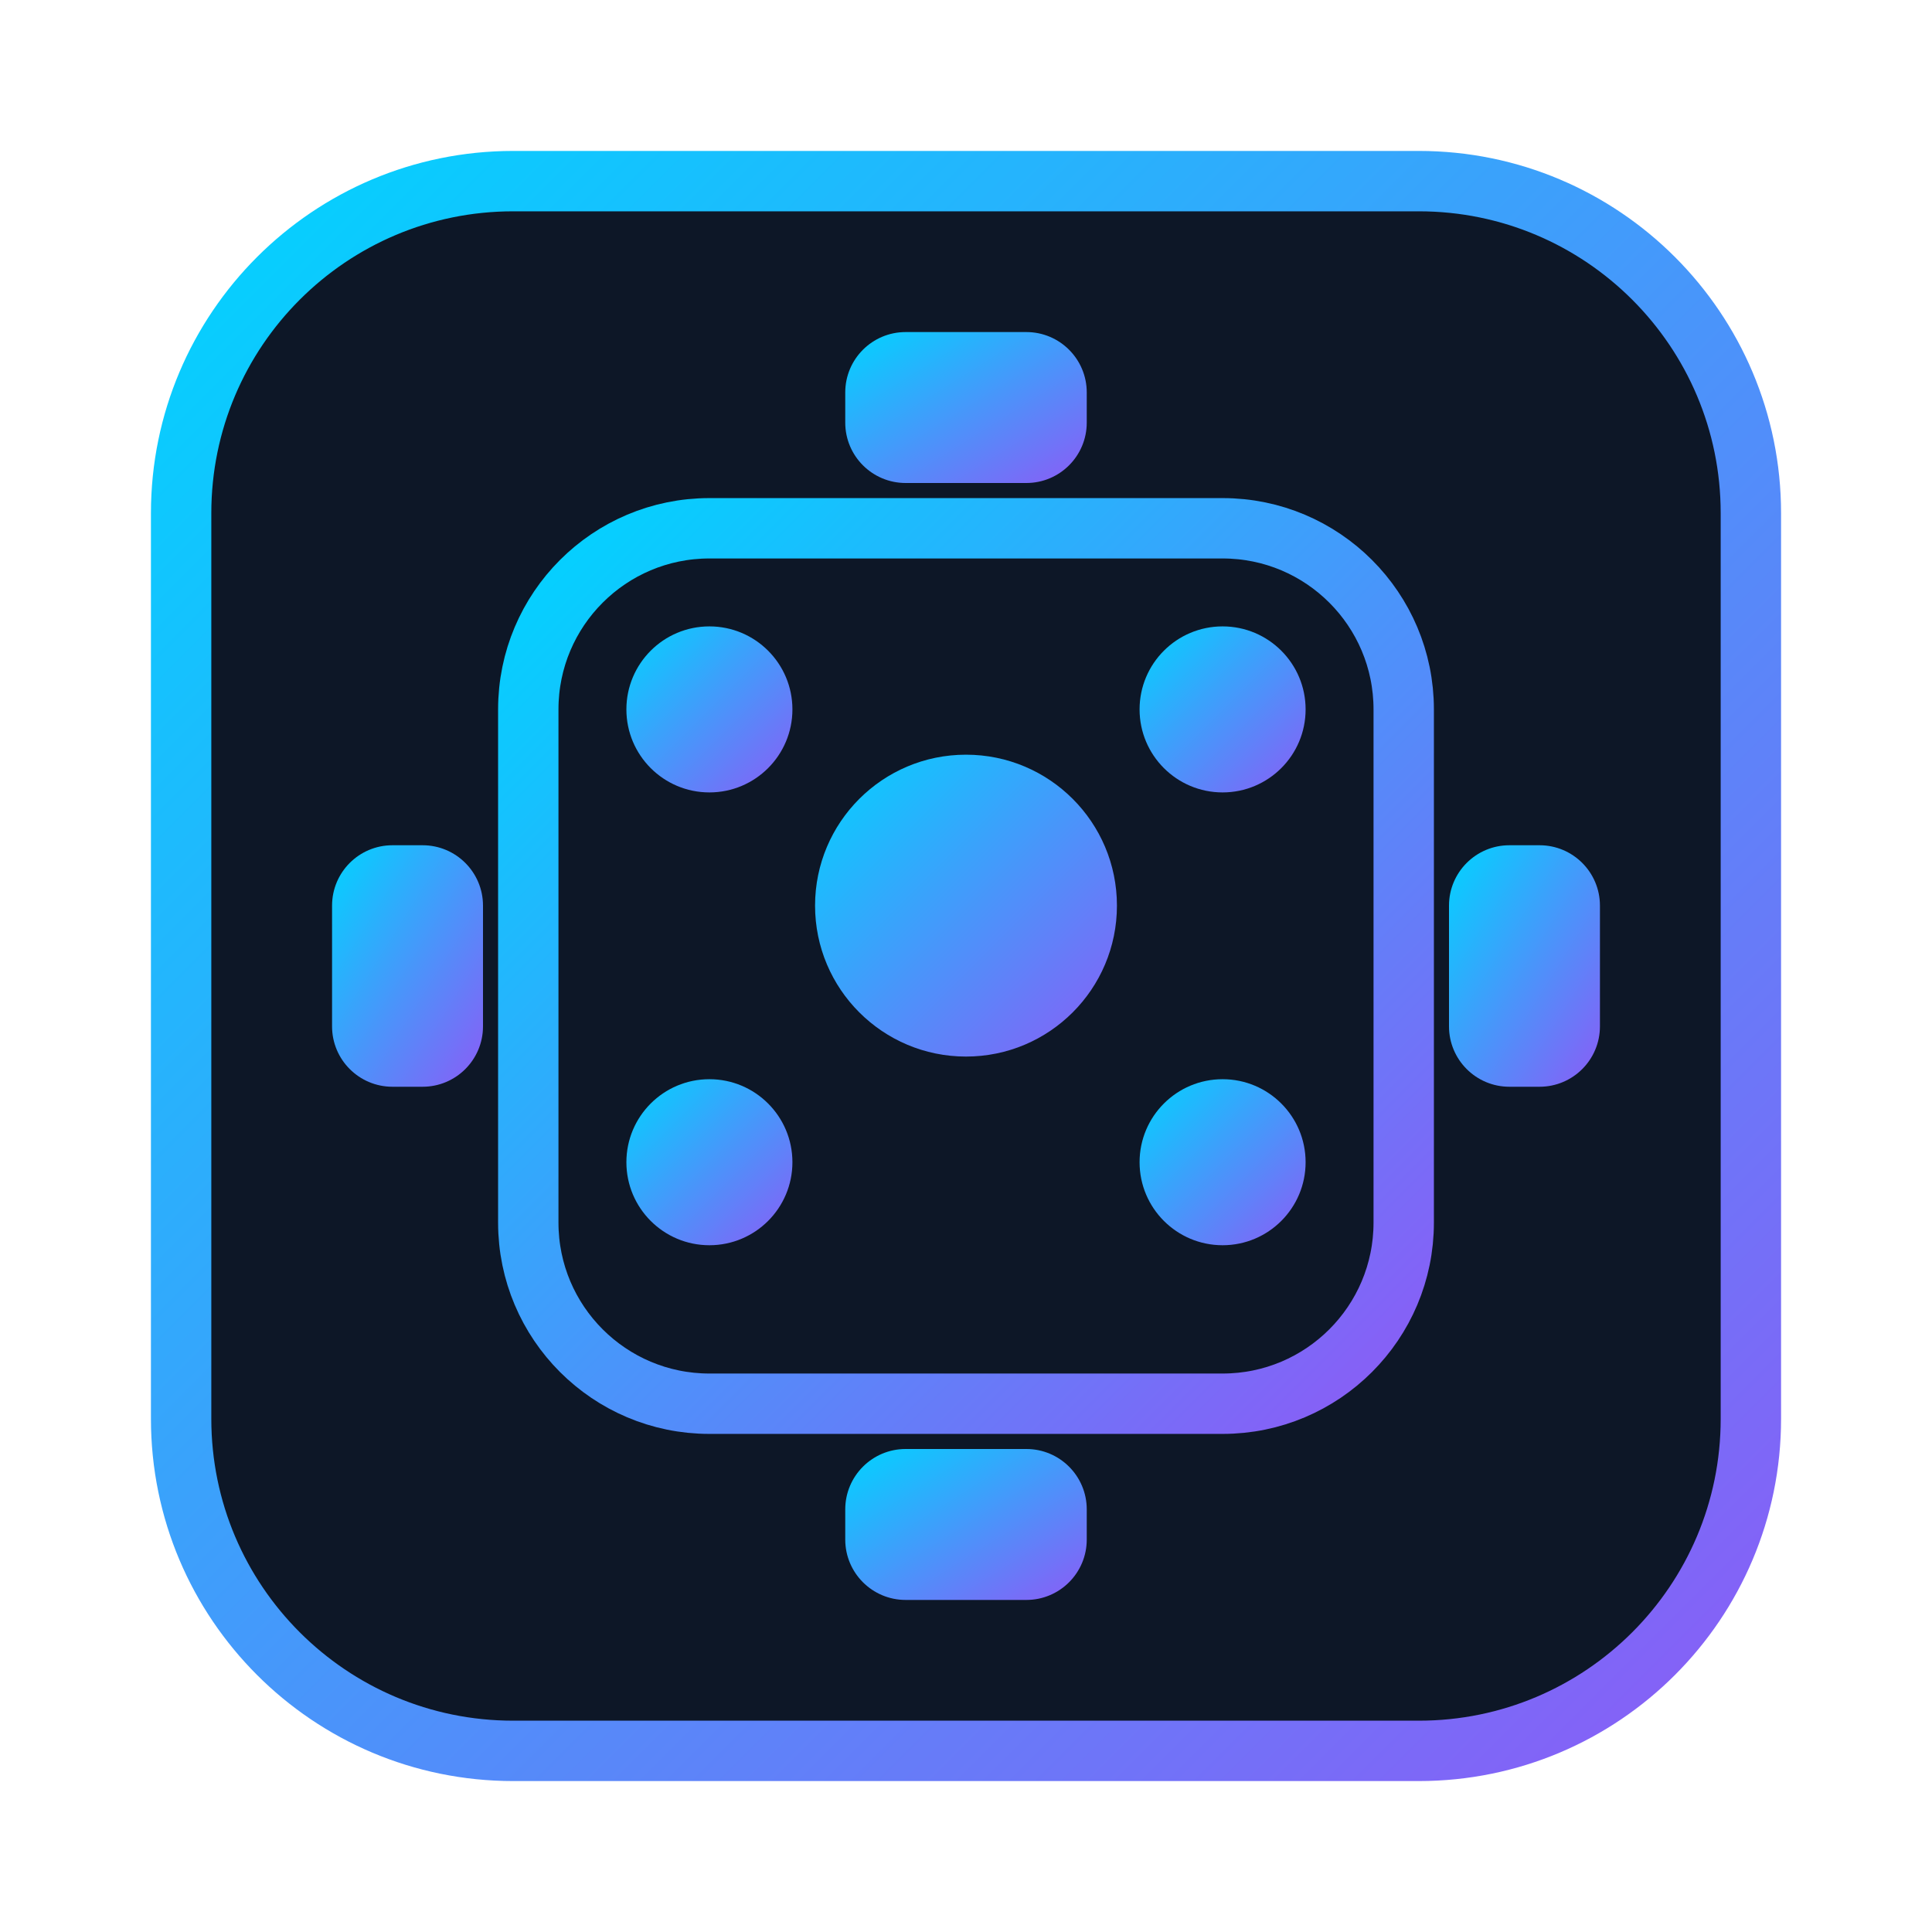
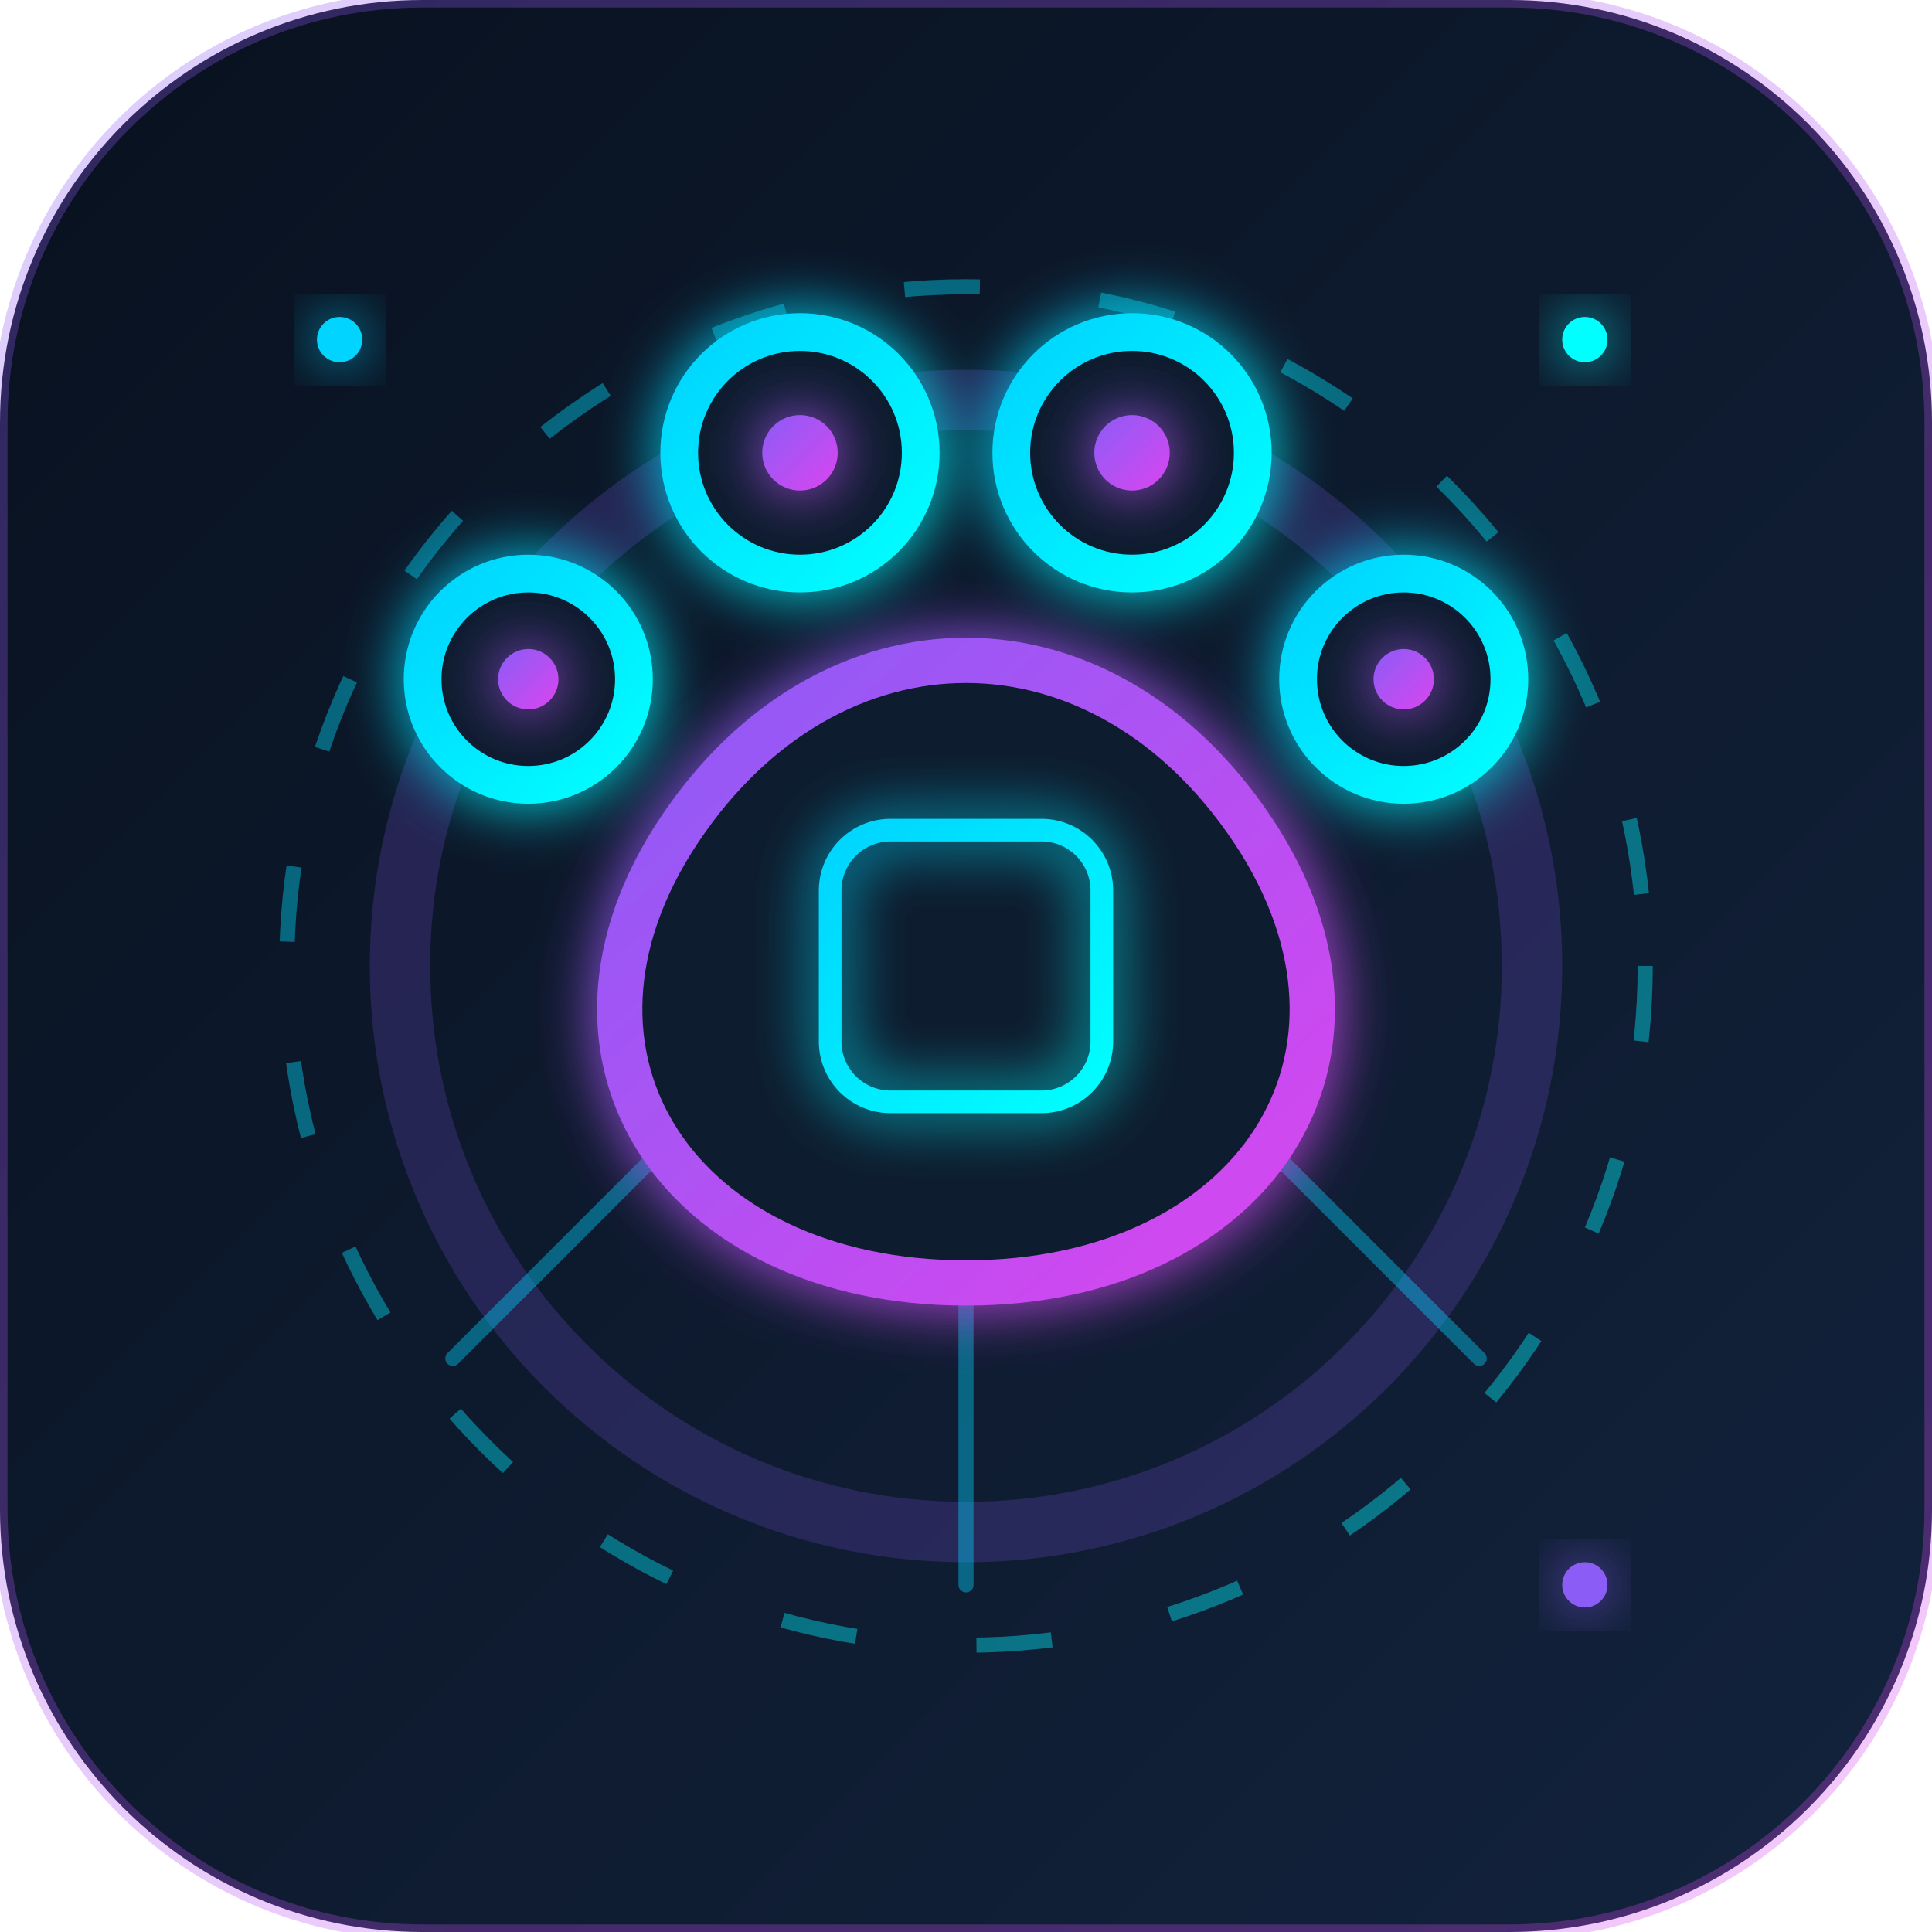
<svg xmlns="http://www.w3.org/2000/svg" viewBox="0 0 256 256" role="img" aria-labelledby="title desc">
  <defs>
-     <linearGradient id="g" x1="0" x2="1" y1="0" y2="1">
+     <linearGradient id="bg" x1="0" y1="0" x2="1" y2="1">
+       <stop offset="0%" stop-color="#08111f" />
+       <stop offset="100%" stop-color="#13233d" />
+     </linearGradient>
+     <linearGradient id="neonCyan" x1="0" y1="0" x2="1" y2="1">
      <stop offset="0%" stop-color="#00d4ff" />
-       <stop offset="100%" stop-color="#8b5cf6" />
+       <stop offset="100%" stop-color="#00ffff" />
    </linearGradient>
+     <linearGradient id="neonPurple" x1="0" y1="0" x2="1" y2="1">
+       <stop offset="0%" stop-color="#8b5cf6" />
+       <stop offset="100%" stop-color="#d946ef" />
+     </linearGradient>
+     <filter id="neonGlow" x="-50%" y="-50%" width="200%" height="200%">
+       <feGaussianBlur stdDeviation="4" result="coloredBlur" />
+       <feMerge>
+         <feMergeNode in="coloredBlur" />
+         <feMergeNode in="SourceGraphic" />
+       </feMerge>
+     </filter>
  </defs>
-   <rect x="24" y="24" width="208" height="208" rx="44" fill="#0d1727" stroke="url(#g)" stroke-width="8" />
-   <rect x="70" y="70" width="116" height="116" rx="24" fill="none" stroke="url(#g)" stroke-width="8" />
-   <rect x="112" y="44" width="32" height="20" rx="8" fill="url(#g)" />
-   <rect x="112" y="192" width="32" height="20" rx="8" fill="url(#g)" />
-   <rect x="44" y="112" width="20" height="32" rx="8" fill="url(#g)" />
-   <rect x="192" y="112" width="20" height="32" rx="8" fill="url(#g)" />
-   <circle cx="128" cy="120" r="20" fill="url(#g)" />
-   <circle cx="94" cy="94" r="11" fill="url(#g)" />
-   <circle cx="162" cy="94" r="11" fill="url(#g)" />
-   <circle cx="94" cy="154" r="11" fill="url(#g)" />
-   <circle cx="162" cy="154" r="11" fill="url(#g)" />
+   <rect width="256" height="256" rx="56" fill="url(#bg)" />
+   <rect width="256" height="256" rx="56" fill="none" stroke="url(#neonPurple)" stroke-width="2" opacity="0.3" />
+   <circle cx="128" cy="128" r="90" fill="none" stroke="url(#neonCyan)" stroke-width="2" stroke-dasharray="10 16" opacity="0.4" />
+   <circle cx="128" cy="128" r="75" fill="none" stroke="rgba(139, 92, 246, 0.2)" stroke-width="8" />
+   <g stroke="rgba(0, 212, 255, 0.4)" stroke-width="2" fill="none" stroke-linecap="round">
+     <path d="M 60 180 L 90 150 M 196 180 L 166 150 M 128 210 L 128 170" />
+     <path d="M 60 80 L 80 100 M 196 80 L 176 100" />
+   </g>
+   <path d="M 128 170 C 90 170 70 140 90 110 C 110 80 146 80 166 110 C 186 140 166 170 128 170 Z" fill="#0f1b2e" stroke="url(#neonPurple)" stroke-width="6" stroke-linejoin="round" filter="url(#neonGlow)" />
+   <rect x="110" y="110" width="36" height="36" rx="8" fill="none" stroke="url(#neonCyan)" stroke-width="3" filter="url(#neonGlow)" />
+   <line x1="128" y1="110" x2="128" y2="146" stroke="url(#neonCyan)" stroke-width="2" filter="url(#neonGlow)" />
+   <line x1="110" y1="128" x2="146" y2="128" stroke="url(#neonCyan)" stroke-width="2" filter="url(#neonGlow)" />
+   <g fill="#0f1b2e" stroke="url(#neonCyan)" stroke-width="5" filter="url(#neonGlow)">
+     <circle cx="70" cy="90" r="14" />
+     <circle cx="106" cy="60" r="16" />
+     <circle cx="150" cy="60" r="16" />
+     <circle cx="186" cy="90" r="14" />
+   </g>
+   <g fill="url(#neonPurple)" filter="url(#neonGlow)">
+     <circle cx="70" cy="90" r="4" />
+     <circle cx="106" cy="60" r="5" />
+     <circle cx="150" cy="60" r="5" />
+     <circle cx="186" cy="90" r="4" />
+   </g>
+   <circle cx="45" cy="45" r="3" fill="#00d4ff" filter="url(#neonGlow)" />
+   <circle cx="210" cy="210" r="3" fill="#8b5cf6" filter="url(#neonGlow)" />
+   <circle cx="210" cy="45" r="3" fill="#00ffff" filter="url(#neonGlow)" />
</svg>
